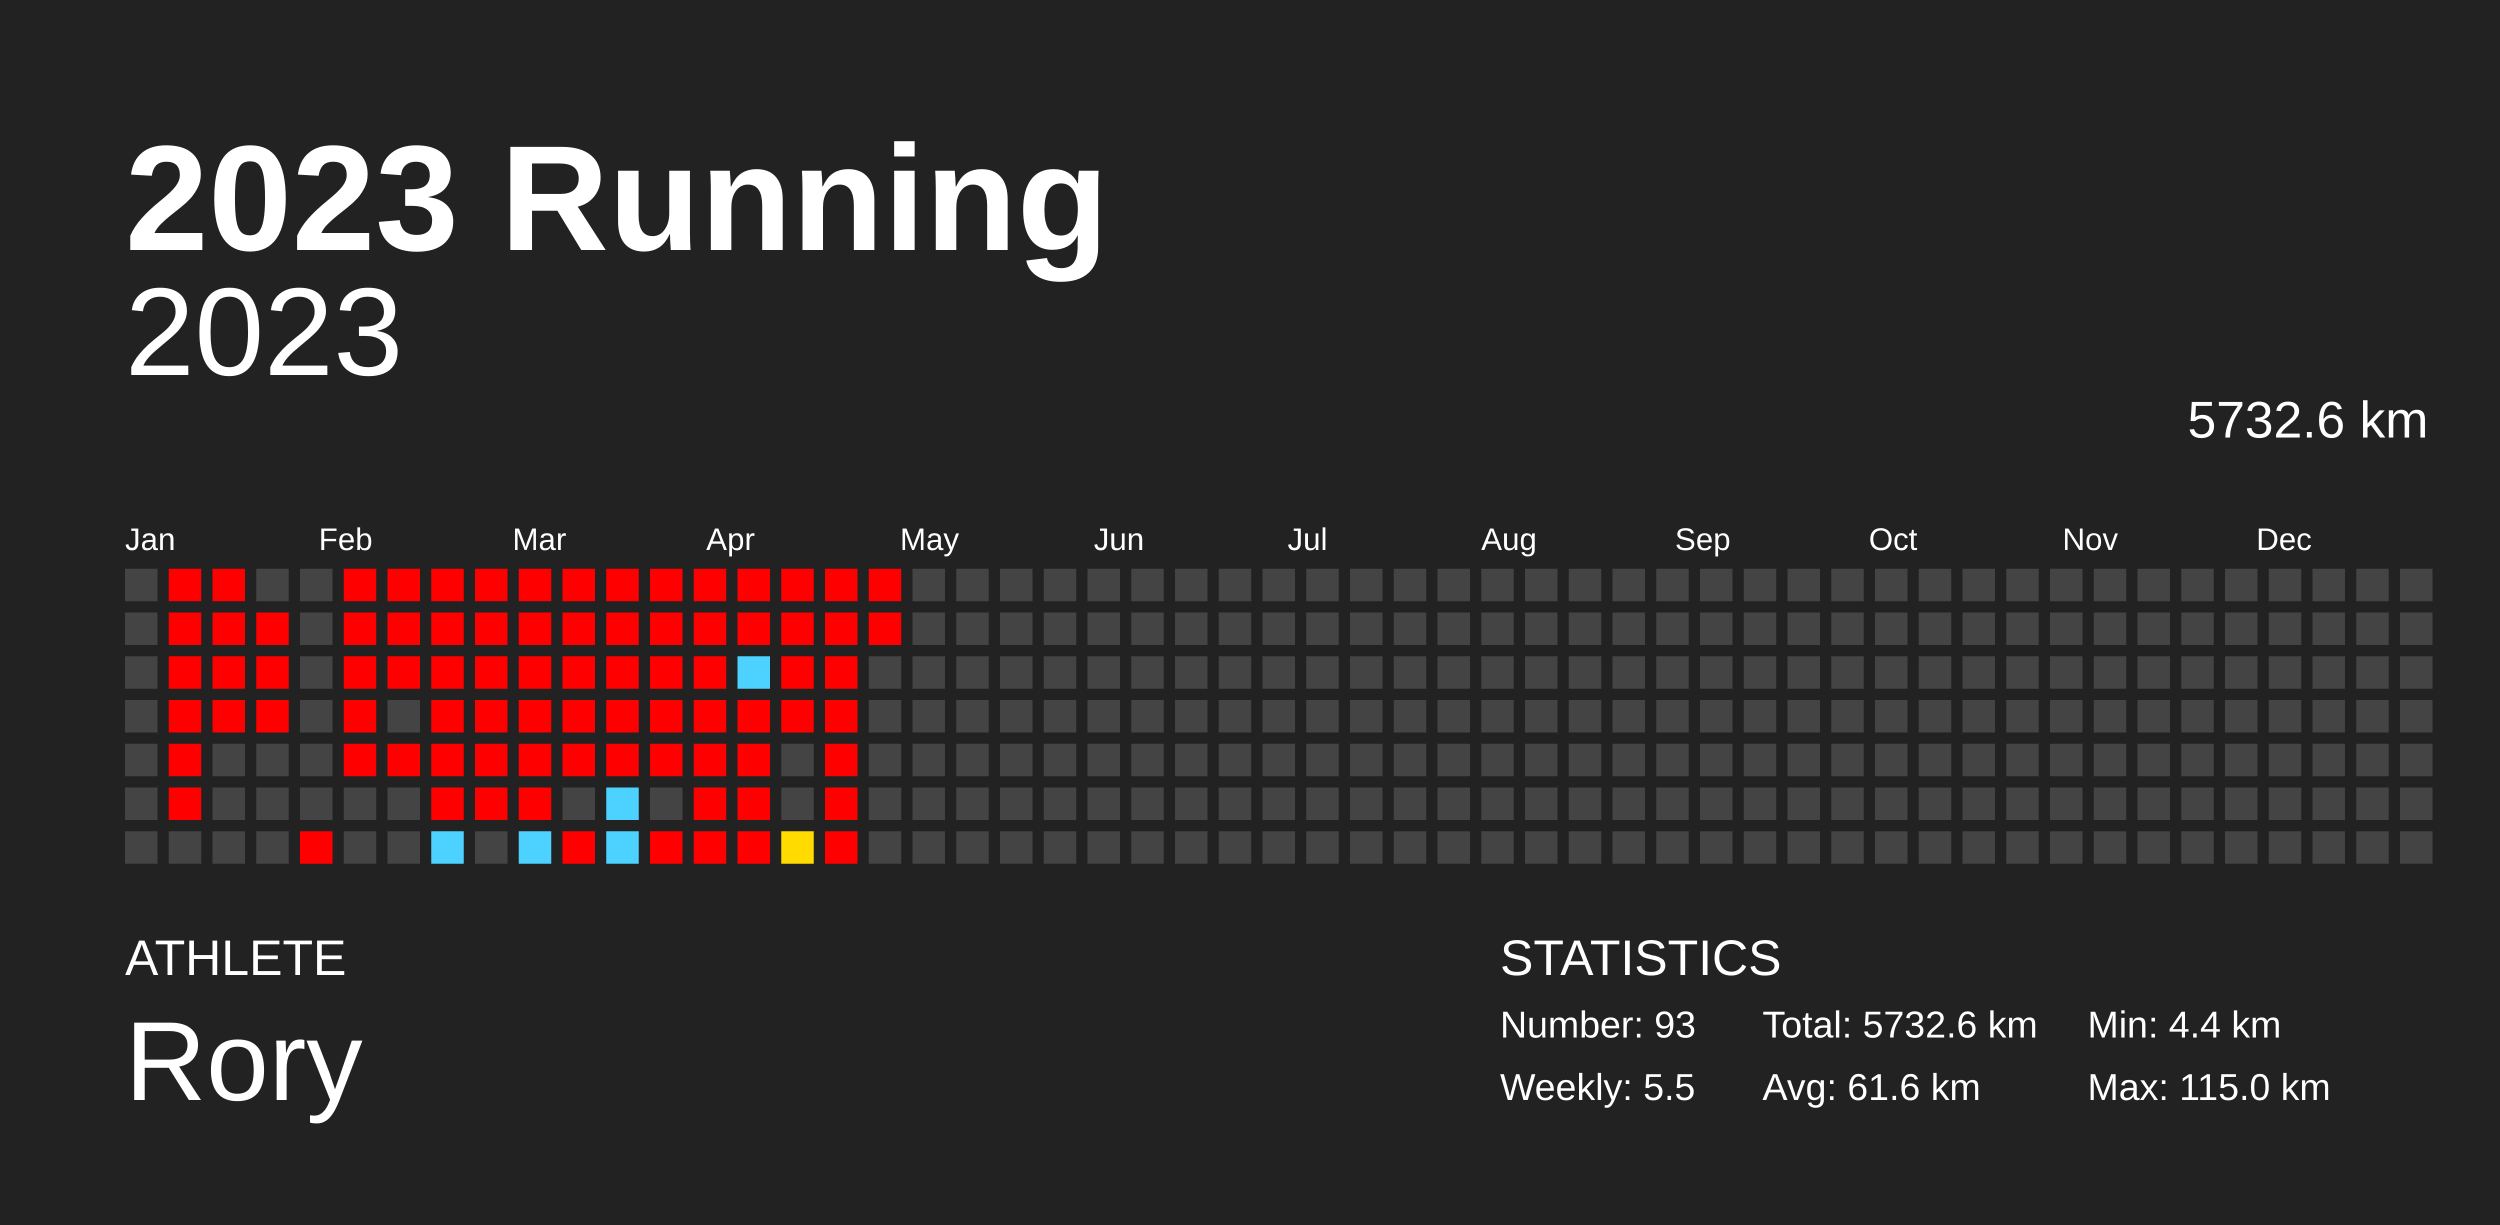
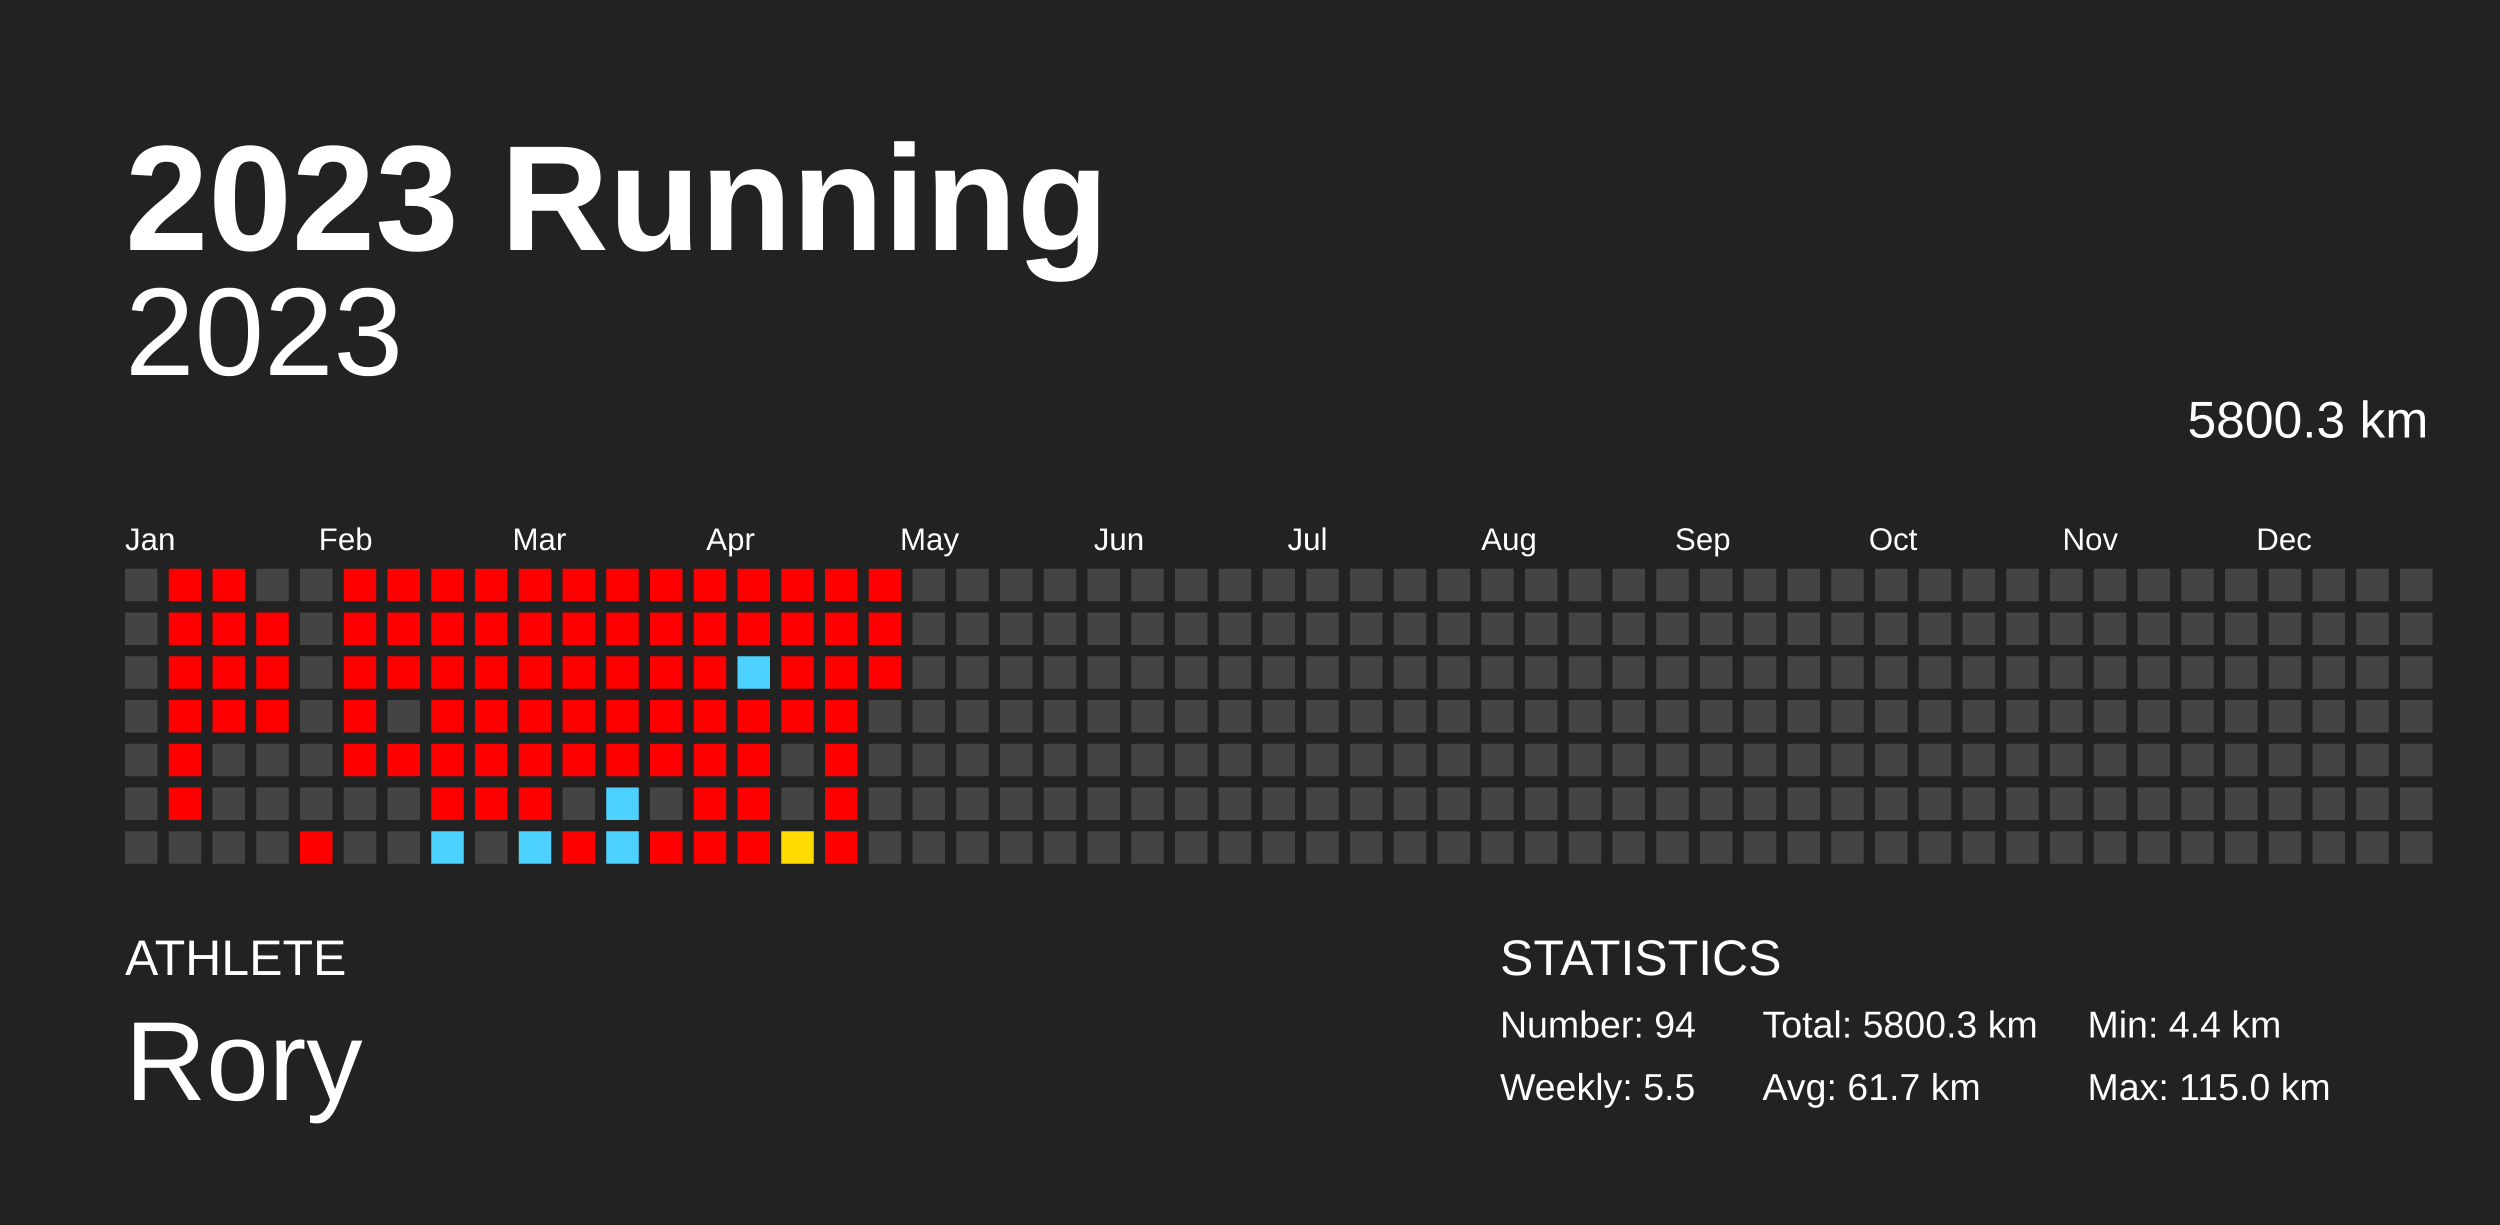
<svg xmlns="http://www.w3.org/2000/svg" baseProfile="full" height="98mm" version="1.1" viewBox="0,0,200,98" width="200mm">
  <defs />
  <rect fill="#222222" height="98" width="200" x="0" y="0" />
  <text fill="#FFFFFF" style="font-size:12px; font-family:Arial; font-weight:bold;" x="10" y="20">2023 Running</text>
  <text fill="#FFFFFF" style="font-size:4px; font-family:Arial" x="10" y="78">ATHLETE</text>
  <text fill="#FFFFFF" style="font-size:9px; font-family:Arial" x="10" y="88">Rory</text>
  <text fill="#FFFFFF" style="font-size:4px; font-family:Arial" x="120" y="78">STATISTICS</text>
-   <text fill="#FFFFFF" style="font-size:3px; font-family:Arial" x="120" y="83">Number: 93</text>
+   <text fill="#FFFFFF" style="font-size:3px; font-family:Arial" x="120" y="83">Number: 94</text>
  <text fill="#FFFFFF" style="font-size:3px; font-family:Arial" x="120" y="88">Weekly: 5.5</text>
-   <text fill="#FFFFFF" style="font-size:3px; font-family:Arial" x="141" y="83">Total: 5732.6 km</text>
-   <text fill="#FFFFFF" style="font-size:3px; font-family:Arial" x="141" y="88">Avg: 61.6 km</text>
+   <text fill="#FFFFFF" style="font-size:3px; font-family:Arial" x="141" y="83">Total: 5800.3 km</text>
+   <text fill="#FFFFFF" style="font-size:3px; font-family:Arial" x="141" y="88">Avg: 61.7 km</text>
  <text fill="#FFFFFF" style="font-size:3px; font-family:Arial" x="167" y="83">Min: 4.4 km</text>
  <text fill="#FFFFFF" style="font-size:3px; font-family:Arial" x="167" y="88">Max: 115.0 km</text>
  <text alignment-baseline="hanging" fill="#FFFFFF" style="font-size:10.0px; font-family:Arial;" x="10" y="30">2023</text>
-   <text alignment-baseline="hanging" fill="#FFFFFF" style="font-size:4.125px; font-family:Arial;" x="175" y="35">5732.6 km</text>
+   <text alignment-baseline="hanging" fill="#FFFFFF" style="font-size:4.125px; font-family:Arial;" x="175" y="35">5800.3 km</text>
  <text fill="#FFFFFF" style="font-size:2.5px; font-family:Arial" x="10.0" y="44">Jan</text>
  <text fill="#FFFFFF" style="font-size:2.5px; font-family:Arial" x="25.5" y="44">Feb</text>
  <text fill="#FFFFFF" style="font-size:2.5px; font-family:Arial" x="41.0" y="44">Mar</text>
  <text fill="#FFFFFF" style="font-size:2.5px; font-family:Arial" x="56.5" y="44">Apr</text>
  <text fill="#FFFFFF" style="font-size:2.5px; font-family:Arial" x="72.0" y="44">May</text>
  <text fill="#FFFFFF" style="font-size:2.5px; font-family:Arial" x="87.5" y="44">Jun</text>
  <text fill="#FFFFFF" style="font-size:2.5px; font-family:Arial" x="103.0" y="44">Jul</text>
  <text fill="#FFFFFF" style="font-size:2.5px; font-family:Arial" x="118.5" y="44">Aug</text>
  <text fill="#FFFFFF" style="font-size:2.5px; font-family:Arial" x="134.0" y="44">Sep</text>
  <text fill="#FFFFFF" style="font-size:2.5px; font-family:Arial" x="149.5" y="44">Oct</text>
  <text fill="#FFFFFF" style="font-size:2.5px; font-family:Arial" x="165.0" y="44">Nov</text>
  <text fill="#FFFFFF" style="font-size:2.5px; font-family:Arial" x="180.5" y="44">Dec</text>
  <rect fill="#444444" height="2.6" width="2.6" x="10.0" y="45.5" />
  <rect fill="#444444" height="2.6" width="2.6" x="10.0" y="49.0" />
  <rect fill="#444444" height="2.6" width="2.6" x="10.0" y="52.5" />
  <rect fill="#444444" height="2.6" width="2.6" x="10.0" y="56.0" />
  <rect fill="#444444" height="2.6" width="2.6" x="10.0" y="59.5" />
  <rect fill="#444444" height="2.6" width="2.6" x="10.0" y="63.0" />
  <rect fill="#444444" height="2.6" width="2.6" x="10.0" y="66.5" />
  <rect fill="red" height="2.6" width="2.6" x="13.5" y="45.5" />
  <rect fill="red" height="2.6" width="2.6" x="13.5" y="49.0" />
  <rect fill="red" height="2.6" width="2.6" x="13.5" y="52.5" />
  <rect fill="red" height="2.6" width="2.6" x="13.5" y="56.0" />
  <rect fill="red" height="2.6" width="2.6" x="13.5" y="59.5" />
  <rect fill="red" height="2.6" width="2.6" x="13.5" y="63.0" />
  <rect fill="#444444" height="2.6" width="2.6" x="13.5" y="66.5" />
  <rect fill="red" height="2.6" width="2.6" x="17.0" y="45.5" />
  <rect fill="red" height="2.6" width="2.6" x="17.0" y="49.0" />
  <rect fill="red" height="2.6" width="2.6" x="17.0" y="52.5" />
  <rect fill="red" height="2.6" width="2.6" x="17.0" y="56.0" />
  <rect fill="#444444" height="2.6" width="2.6" x="17.0" y="59.5" />
  <rect fill="#444444" height="2.6" width="2.6" x="17.0" y="63.0" />
  <rect fill="#444444" height="2.6" width="2.6" x="17.0" y="66.5" />
  <rect fill="#444444" height="2.6" width="2.6" x="20.5" y="45.5" />
  <rect fill="red" height="2.6" width="2.6" x="20.5" y="49.0" />
  <rect fill="red" height="2.6" width="2.6" x="20.5" y="52.5" />
  <rect fill="red" height="2.6" width="2.6" x="20.5" y="56.0" />
  <rect fill="#444444" height="2.6" width="2.6" x="20.5" y="59.5" />
  <rect fill="#444444" height="2.6" width="2.6" x="20.5" y="63.0" />
  <rect fill="#444444" height="2.6" width="2.6" x="20.5" y="66.5" />
  <rect fill="#444444" height="2.6" width="2.6" x="24.0" y="45.5" />
  <rect fill="#444444" height="2.6" width="2.6" x="24.0" y="49.0" />
  <rect fill="#444444" height="2.6" width="2.6" x="24.0" y="52.5" />
  <rect fill="#444444" height="2.6" width="2.6" x="24.0" y="56.0" />
  <rect fill="#444444" height="2.6" width="2.6" x="24.0" y="59.5" />
  <rect fill="#444444" height="2.6" width="2.6" x="24.0" y="63.0" />
  <rect fill="red" height="2.6" width="2.6" x="24.0" y="66.5" />
  <rect fill="red" height="2.6" width="2.6" x="27.5" y="45.5" />
  <rect fill="red" height="2.6" width="2.6" x="27.5" y="49.0" />
  <rect fill="red" height="2.6" width="2.6" x="27.5" y="52.5" />
  <rect fill="red" height="2.6" width="2.6" x="27.5" y="56.0" />
  <rect fill="red" height="2.6" width="2.6" x="27.5" y="59.5" />
  <rect fill="#444444" height="2.6" width="2.6" x="27.5" y="63.0" />
  <rect fill="#444444" height="2.6" width="2.6" x="27.5" y="66.5" />
  <rect fill="red" height="2.6" width="2.6" x="31.0" y="45.5" />
  <rect fill="red" height="2.6" width="2.6" x="31.0" y="49.0" />
  <rect fill="red" height="2.6" width="2.6" x="31.0" y="52.5" />
  <rect fill="#444444" height="2.6" width="2.6" x="31.0" y="56.0" />
  <rect fill="red" height="2.6" width="2.6" x="31.0" y="59.5" />
  <rect fill="#444444" height="2.6" width="2.6" x="31.0" y="63.0" />
  <rect fill="#444444" height="2.6" width="2.6" x="31.0" y="66.5" />
  <rect fill="red" height="2.6" width="2.6" x="34.5" y="45.5" />
  <rect fill="red" height="2.6" width="2.6" x="34.5" y="49.0" />
  <rect fill="red" height="2.6" width="2.6" x="34.5" y="52.5" />
  <rect fill="red" height="2.6" width="2.6" x="34.5" y="56.0" />
  <rect fill="red" height="2.6" width="2.6" x="34.5" y="59.5" />
  <rect fill="red" height="2.6" width="2.6" x="34.5" y="63.0" />
  <rect fill="#4dd2ff" height="2.6" width="2.6" x="34.5" y="66.5" />
  <rect fill="red" height="2.6" width="2.6" x="38.0" y="45.5" />
  <rect fill="red" height="2.6" width="2.6" x="38.0" y="49.0" />
  <rect fill="red" height="2.6" width="2.6" x="38.0" y="52.5" />
  <rect fill="red" height="2.6" width="2.6" x="38.0" y="56.0" />
  <rect fill="red" height="2.6" width="2.6" x="38.0" y="59.5" />
  <rect fill="red" height="2.6" width="2.6" x="38.0" y="63.0" />
  <rect fill="#444444" height="2.6" width="2.6" x="38.0" y="66.5" />
  <rect fill="red" height="2.6" width="2.6" x="41.5" y="45.5" />
  <rect fill="red" height="2.6" width="2.6" x="41.5" y="49.0" />
  <rect fill="red" height="2.6" width="2.6" x="41.5" y="52.5" />
  <rect fill="red" height="2.6" width="2.6" x="41.5" y="56.0" />
  <rect fill="red" height="2.6" width="2.6" x="41.5" y="59.5" />
  <rect fill="red" height="2.6" width="2.6" x="41.5" y="63.0" />
  <rect fill="#4dd2ff" height="2.6" width="2.6" x="41.5" y="66.5" />
  <rect fill="red" height="2.6" width="2.6" x="45.0" y="45.5" />
  <rect fill="red" height="2.6" width="2.6" x="45.0" y="49.0" />
  <rect fill="red" height="2.6" width="2.6" x="45.0" y="52.5" />
  <rect fill="red" height="2.6" width="2.6" x="45.0" y="56.0" />
  <rect fill="red" height="2.6" width="2.6" x="45.0" y="59.5" />
  <rect fill="#444444" height="2.6" width="2.6" x="45.0" y="63.0" />
  <rect fill="red" height="2.6" width="2.6" x="45.0" y="66.5" />
  <rect fill="red" height="2.6" width="2.6" x="48.5" y="45.5" />
  <rect fill="red" height="2.6" width="2.6" x="48.5" y="49.0" />
  <rect fill="red" height="2.6" width="2.6" x="48.5" y="52.5" />
  <rect fill="red" height="2.6" width="2.6" x="48.5" y="56.0" />
  <rect fill="red" height="2.6" width="2.6" x="48.5" y="59.5" />
  <rect fill="#4dd2ff" height="2.6" width="2.6" x="48.5" y="63.0" />
  <rect fill="#4dd2ff" height="2.6" width="2.6" x="48.5" y="66.5" />
  <rect fill="red" height="2.6" width="2.6" x="52.0" y="45.5" />
  <rect fill="red" height="2.6" width="2.6" x="52.0" y="49.0" />
  <rect fill="red" height="2.6" width="2.6" x="52.0" y="52.5" />
  <rect fill="red" height="2.6" width="2.6" x="52.0" y="56.0" />
  <rect fill="red" height="2.6" width="2.6" x="52.0" y="59.5" />
  <rect fill="#444444" height="2.6" width="2.6" x="52.0" y="63.0" />
  <rect fill="red" height="2.6" width="2.6" x="52.0" y="66.5" />
  <rect fill="red" height="2.6" width="2.6" x="55.5" y="45.5" />
  <rect fill="red" height="2.6" width="2.6" x="55.5" y="49.0" />
  <rect fill="red" height="2.6" width="2.6" x="55.5" y="52.5" />
  <rect fill="red" height="2.6" width="2.6" x="55.5" y="56.0" />
  <rect fill="red" height="2.6" width="2.6" x="55.5" y="59.5" />
  <rect fill="red" height="2.6" width="2.6" x="55.5" y="63.0" />
  <rect fill="red" height="2.6" width="2.6" x="55.5" y="66.5" />
  <rect fill="red" height="2.6" width="2.6" x="59.0" y="45.5" />
  <rect fill="red" height="2.6" width="2.6" x="59.0" y="49.0" />
  <rect fill="#4dd2ff" height="2.6" width="2.6" x="59.0" y="52.5" />
  <rect fill="red" height="2.6" width="2.6" x="59.0" y="56.0" />
  <rect fill="red" height="2.6" width="2.6" x="59.0" y="59.5" />
  <rect fill="red" height="2.6" width="2.6" x="59.0" y="63.0" />
  <rect fill="red" height="2.6" width="2.6" x="59.0" y="66.5" />
  <rect fill="red" height="2.6" width="2.6" x="62.5" y="45.5" />
  <rect fill="red" height="2.6" width="2.6" x="62.5" y="49.0" />
  <rect fill="red" height="2.6" width="2.6" x="62.5" y="52.5" />
  <rect fill="red" height="2.6" width="2.6" x="62.5" y="56.0" />
  <rect fill="#444444" height="2.6" width="2.6" x="62.5" y="59.5" />
  <rect fill="#444444" height="2.6" width="2.6" x="62.5" y="63.0" />
  <rect fill="#ffdb00" height="2.6" width="2.6" x="62.5" y="66.5" />
  <rect fill="red" height="2.6" width="2.6" x="66.0" y="45.5" />
  <rect fill="red" height="2.6" width="2.6" x="66.0" y="49.0" />
  <rect fill="red" height="2.6" width="2.6" x="66.0" y="52.5" />
  <rect fill="red" height="2.6" width="2.6" x="66.0" y="56.0" />
  <rect fill="red" height="2.6" width="2.6" x="66.0" y="59.5" />
  <rect fill="red" height="2.6" width="2.6" x="66.0" y="63.0" />
  <rect fill="red" height="2.6" width="2.6" x="66.0" y="66.5" />
  <rect fill="red" height="2.6" width="2.6" x="69.5" y="45.5" />
  <rect fill="red" height="2.6" width="2.6" x="69.5" y="49.0" />
-   <rect fill="#444444" height="2.6" width="2.6" x="69.5" y="52.5" />
+   <rect fill="red" height="2.6" width="2.6" x="69.5" y="52.5" />
  <rect fill="#444444" height="2.6" width="2.6" x="69.5" y="56.0" />
  <rect fill="#444444" height="2.6" width="2.6" x="69.5" y="59.5" />
  <rect fill="#444444" height="2.6" width="2.6" x="69.5" y="63.0" />
  <rect fill="#444444" height="2.6" width="2.6" x="69.5" y="66.5" />
  <rect fill="#444444" height="2.6" width="2.6" x="73.0" y="45.5" />
  <rect fill="#444444" height="2.6" width="2.6" x="73.0" y="49.0" />
  <rect fill="#444444" height="2.6" width="2.6" x="73.0" y="52.5" />
  <rect fill="#444444" height="2.6" width="2.6" x="73.0" y="56.0" />
  <rect fill="#444444" height="2.6" width="2.6" x="73.0" y="59.5" />
  <rect fill="#444444" height="2.6" width="2.6" x="73.0" y="63.0" />
  <rect fill="#444444" height="2.6" width="2.6" x="73.0" y="66.5" />
  <rect fill="#444444" height="2.6" width="2.6" x="76.5" y="45.5" />
  <rect fill="#444444" height="2.6" width="2.6" x="76.5" y="49.0" />
  <rect fill="#444444" height="2.6" width="2.6" x="76.5" y="52.5" />
  <rect fill="#444444" height="2.6" width="2.6" x="76.5" y="56.0" />
  <rect fill="#444444" height="2.6" width="2.6" x="76.5" y="59.5" />
  <rect fill="#444444" height="2.6" width="2.6" x="76.5" y="63.0" />
  <rect fill="#444444" height="2.6" width="2.6" x="76.5" y="66.5" />
  <rect fill="#444444" height="2.6" width="2.6" x="80.0" y="45.5" />
  <rect fill="#444444" height="2.6" width="2.6" x="80.0" y="49.0" />
  <rect fill="#444444" height="2.6" width="2.6" x="80.0" y="52.5" />
  <rect fill="#444444" height="2.6" width="2.6" x="80.0" y="56.0" />
  <rect fill="#444444" height="2.6" width="2.6" x="80.0" y="59.5" />
  <rect fill="#444444" height="2.6" width="2.6" x="80.0" y="63.0" />
  <rect fill="#444444" height="2.6" width="2.6" x="80.0" y="66.5" />
  <rect fill="#444444" height="2.6" width="2.6" x="83.5" y="45.5" />
  <rect fill="#444444" height="2.6" width="2.6" x="83.5" y="49.0" />
  <rect fill="#444444" height="2.6" width="2.6" x="83.5" y="52.5" />
  <rect fill="#444444" height="2.6" width="2.6" x="83.5" y="56.0" />
  <rect fill="#444444" height="2.6" width="2.6" x="83.5" y="59.5" />
  <rect fill="#444444" height="2.6" width="2.6" x="83.5" y="63.0" />
  <rect fill="#444444" height="2.6" width="2.6" x="83.5" y="66.5" />
  <rect fill="#444444" height="2.6" width="2.6" x="87.0" y="45.5" />
  <rect fill="#444444" height="2.6" width="2.6" x="87.0" y="49.0" />
  <rect fill="#444444" height="2.6" width="2.6" x="87.0" y="52.5" />
  <rect fill="#444444" height="2.6" width="2.6" x="87.0" y="56.0" />
  <rect fill="#444444" height="2.6" width="2.6" x="87.0" y="59.5" />
  <rect fill="#444444" height="2.6" width="2.6" x="87.0" y="63.0" />
  <rect fill="#444444" height="2.6" width="2.6" x="87.0" y="66.5" />
  <rect fill="#444444" height="2.6" width="2.6" x="90.5" y="45.5" />
  <rect fill="#444444" height="2.6" width="2.6" x="90.5" y="49.0" />
  <rect fill="#444444" height="2.6" width="2.6" x="90.5" y="52.5" />
  <rect fill="#444444" height="2.6" width="2.6" x="90.5" y="56.0" />
  <rect fill="#444444" height="2.6" width="2.6" x="90.5" y="59.5" />
  <rect fill="#444444" height="2.6" width="2.6" x="90.5" y="63.0" />
  <rect fill="#444444" height="2.6" width="2.6" x="90.5" y="66.5" />
  <rect fill="#444444" height="2.6" width="2.6" x="94.0" y="45.5" />
  <rect fill="#444444" height="2.6" width="2.6" x="94.0" y="49.0" />
  <rect fill="#444444" height="2.6" width="2.6" x="94.0" y="52.5" />
  <rect fill="#444444" height="2.6" width="2.6" x="94.0" y="56.0" />
  <rect fill="#444444" height="2.6" width="2.6" x="94.0" y="59.5" />
  <rect fill="#444444" height="2.6" width="2.6" x="94.0" y="63.0" />
  <rect fill="#444444" height="2.6" width="2.6" x="94.0" y="66.5" />
  <rect fill="#444444" height="2.6" width="2.6" x="97.5" y="45.5" />
  <rect fill="#444444" height="2.6" width="2.6" x="97.5" y="49.0" />
  <rect fill="#444444" height="2.6" width="2.6" x="97.5" y="52.5" />
  <rect fill="#444444" height="2.6" width="2.6" x="97.5" y="56.0" />
  <rect fill="#444444" height="2.6" width="2.6" x="97.5" y="59.5" />
  <rect fill="#444444" height="2.6" width="2.6" x="97.5" y="63.0" />
  <rect fill="#444444" height="2.6" width="2.6" x="97.5" y="66.5" />
  <rect fill="#444444" height="2.6" width="2.6" x="101.0" y="45.5" />
  <rect fill="#444444" height="2.6" width="2.6" x="101.0" y="49.0" />
  <rect fill="#444444" height="2.6" width="2.6" x="101.0" y="52.5" />
  <rect fill="#444444" height="2.6" width="2.6" x="101.0" y="56.0" />
  <rect fill="#444444" height="2.6" width="2.6" x="101.0" y="59.5" />
  <rect fill="#444444" height="2.6" width="2.6" x="101.0" y="63.0" />
  <rect fill="#444444" height="2.6" width="2.6" x="101.0" y="66.5" />
  <rect fill="#444444" height="2.6" width="2.6" x="104.5" y="45.5" />
  <rect fill="#444444" height="2.6" width="2.6" x="104.5" y="49.0" />
  <rect fill="#444444" height="2.6" width="2.6" x="104.5" y="52.5" />
  <rect fill="#444444" height="2.6" width="2.6" x="104.5" y="56.0" />
  <rect fill="#444444" height="2.6" width="2.6" x="104.5" y="59.5" />
  <rect fill="#444444" height="2.6" width="2.6" x="104.5" y="63.0" />
  <rect fill="#444444" height="2.6" width="2.6" x="104.5" y="66.5" />
  <rect fill="#444444" height="2.6" width="2.6" x="108.0" y="45.5" />
  <rect fill="#444444" height="2.6" width="2.6" x="108.0" y="49.0" />
  <rect fill="#444444" height="2.6" width="2.6" x="108.0" y="52.5" />
  <rect fill="#444444" height="2.6" width="2.6" x="108.0" y="56.0" />
  <rect fill="#444444" height="2.6" width="2.6" x="108.0" y="59.5" />
  <rect fill="#444444" height="2.6" width="2.6" x="108.0" y="63.0" />
  <rect fill="#444444" height="2.6" width="2.6" x="108.0" y="66.5" />
  <rect fill="#444444" height="2.6" width="2.6" x="111.5" y="45.5" />
  <rect fill="#444444" height="2.6" width="2.6" x="111.5" y="49.0" />
  <rect fill="#444444" height="2.6" width="2.6" x="111.5" y="52.5" />
  <rect fill="#444444" height="2.6" width="2.6" x="111.5" y="56.0" />
  <rect fill="#444444" height="2.6" width="2.6" x="111.5" y="59.5" />
  <rect fill="#444444" height="2.6" width="2.6" x="111.5" y="63.0" />
  <rect fill="#444444" height="2.6" width="2.6" x="111.5" y="66.5" />
  <rect fill="#444444" height="2.6" width="2.6" x="115.0" y="45.5" />
  <rect fill="#444444" height="2.6" width="2.6" x="115.0" y="49.0" />
  <rect fill="#444444" height="2.6" width="2.6" x="115.0" y="52.5" />
  <rect fill="#444444" height="2.6" width="2.6" x="115.0" y="56.0" />
  <rect fill="#444444" height="2.6" width="2.6" x="115.0" y="59.5" />
  <rect fill="#444444" height="2.6" width="2.6" x="115.0" y="63.0" />
  <rect fill="#444444" height="2.6" width="2.6" x="115.0" y="66.5" />
  <rect fill="#444444" height="2.6" width="2.6" x="118.5" y="45.5" />
  <rect fill="#444444" height="2.6" width="2.6" x="118.5" y="49.0" />
  <rect fill="#444444" height="2.6" width="2.6" x="118.5" y="52.5" />
  <rect fill="#444444" height="2.6" width="2.6" x="118.5" y="56.0" />
  <rect fill="#444444" height="2.6" width="2.6" x="118.5" y="59.5" />
  <rect fill="#444444" height="2.6" width="2.6" x="118.5" y="63.0" />
  <rect fill="#444444" height="2.6" width="2.6" x="118.5" y="66.5" />
  <rect fill="#444444" height="2.6" width="2.6" x="122.0" y="45.5" />
  <rect fill="#444444" height="2.6" width="2.6" x="122.0" y="49.0" />
  <rect fill="#444444" height="2.6" width="2.6" x="122.0" y="52.5" />
  <rect fill="#444444" height="2.6" width="2.6" x="122.0" y="56.0" />
  <rect fill="#444444" height="2.6" width="2.6" x="122.0" y="59.5" />
  <rect fill="#444444" height="2.6" width="2.6" x="122.0" y="63.0" />
  <rect fill="#444444" height="2.6" width="2.6" x="122.0" y="66.5" />
  <rect fill="#444444" height="2.6" width="2.6" x="125.5" y="45.5" />
  <rect fill="#444444" height="2.6" width="2.6" x="125.5" y="49.0" />
  <rect fill="#444444" height="2.6" width="2.6" x="125.5" y="52.5" />
  <rect fill="#444444" height="2.6" width="2.6" x="125.5" y="56.0" />
  <rect fill="#444444" height="2.6" width="2.6" x="125.5" y="59.5" />
  <rect fill="#444444" height="2.6" width="2.6" x="125.5" y="63.0" />
  <rect fill="#444444" height="2.6" width="2.6" x="125.5" y="66.5" />
  <rect fill="#444444" height="2.6" width="2.6" x="129.0" y="45.5" />
  <rect fill="#444444" height="2.6" width="2.6" x="129.0" y="49.0" />
  <rect fill="#444444" height="2.6" width="2.6" x="129.0" y="52.5" />
  <rect fill="#444444" height="2.6" width="2.6" x="129.0" y="56.0" />
  <rect fill="#444444" height="2.6" width="2.6" x="129.0" y="59.5" />
  <rect fill="#444444" height="2.6" width="2.6" x="129.0" y="63.0" />
  <rect fill="#444444" height="2.6" width="2.6" x="129.0" y="66.5" />
  <rect fill="#444444" height="2.6" width="2.6" x="132.5" y="45.5" />
  <rect fill="#444444" height="2.6" width="2.6" x="132.5" y="49.0" />
  <rect fill="#444444" height="2.6" width="2.6" x="132.5" y="52.5" />
  <rect fill="#444444" height="2.6" width="2.6" x="132.5" y="56.0" />
  <rect fill="#444444" height="2.6" width="2.6" x="132.5" y="59.5" />
  <rect fill="#444444" height="2.6" width="2.6" x="132.5" y="63.0" />
  <rect fill="#444444" height="2.6" width="2.6" x="132.5" y="66.5" />
  <rect fill="#444444" height="2.6" width="2.6" x="136.0" y="45.5" />
  <rect fill="#444444" height="2.6" width="2.6" x="136.0" y="49.0" />
  <rect fill="#444444" height="2.6" width="2.6" x="136.0" y="52.5" />
  <rect fill="#444444" height="2.6" width="2.6" x="136.0" y="56.0" />
  <rect fill="#444444" height="2.6" width="2.6" x="136.0" y="59.5" />
  <rect fill="#444444" height="2.6" width="2.6" x="136.0" y="63.0" />
  <rect fill="#444444" height="2.6" width="2.6" x="136.0" y="66.5" />
  <rect fill="#444444" height="2.6" width="2.6" x="139.5" y="45.5" />
  <rect fill="#444444" height="2.6" width="2.6" x="139.5" y="49.0" />
  <rect fill="#444444" height="2.6" width="2.6" x="139.5" y="52.5" />
  <rect fill="#444444" height="2.6" width="2.6" x="139.5" y="56.0" />
  <rect fill="#444444" height="2.6" width="2.6" x="139.5" y="59.5" />
  <rect fill="#444444" height="2.6" width="2.6" x="139.5" y="63.0" />
  <rect fill="#444444" height="2.6" width="2.6" x="139.5" y="66.5" />
  <rect fill="#444444" height="2.6" width="2.6" x="143.0" y="45.5" />
  <rect fill="#444444" height="2.6" width="2.6" x="143.0" y="49.0" />
  <rect fill="#444444" height="2.6" width="2.6" x="143.0" y="52.5" />
  <rect fill="#444444" height="2.6" width="2.6" x="143.0" y="56.0" />
  <rect fill="#444444" height="2.6" width="2.6" x="143.0" y="59.5" />
  <rect fill="#444444" height="2.6" width="2.6" x="143.0" y="63.0" />
  <rect fill="#444444" height="2.6" width="2.6" x="143.0" y="66.5" />
  <rect fill="#444444" height="2.6" width="2.6" x="146.5" y="45.5" />
  <rect fill="#444444" height="2.6" width="2.6" x="146.5" y="49.0" />
  <rect fill="#444444" height="2.6" width="2.6" x="146.5" y="52.5" />
  <rect fill="#444444" height="2.6" width="2.6" x="146.5" y="56.0" />
  <rect fill="#444444" height="2.6" width="2.6" x="146.5" y="59.5" />
  <rect fill="#444444" height="2.6" width="2.6" x="146.5" y="63.0" />
  <rect fill="#444444" height="2.6" width="2.6" x="146.5" y="66.5" />
  <rect fill="#444444" height="2.6" width="2.6" x="150.0" y="45.5" />
  <rect fill="#444444" height="2.6" width="2.6" x="150.0" y="49.0" />
  <rect fill="#444444" height="2.6" width="2.6" x="150.0" y="52.5" />
  <rect fill="#444444" height="2.6" width="2.6" x="150.0" y="56.0" />
  <rect fill="#444444" height="2.6" width="2.6" x="150.0" y="59.5" />
  <rect fill="#444444" height="2.6" width="2.6" x="150.0" y="63.0" />
  <rect fill="#444444" height="2.6" width="2.6" x="150.0" y="66.5" />
  <rect fill="#444444" height="2.6" width="2.6" x="153.5" y="45.5" />
  <rect fill="#444444" height="2.6" width="2.6" x="153.5" y="49.0" />
  <rect fill="#444444" height="2.6" width="2.6" x="153.5" y="52.5" />
  <rect fill="#444444" height="2.6" width="2.6" x="153.5" y="56.0" />
  <rect fill="#444444" height="2.6" width="2.6" x="153.5" y="59.5" />
  <rect fill="#444444" height="2.6" width="2.6" x="153.5" y="63.0" />
  <rect fill="#444444" height="2.6" width="2.6" x="153.5" y="66.5" />
  <rect fill="#444444" height="2.6" width="2.6" x="157.0" y="45.5" />
  <rect fill="#444444" height="2.6" width="2.6" x="157.0" y="49.0" />
  <rect fill="#444444" height="2.6" width="2.6" x="157.0" y="52.5" />
  <rect fill="#444444" height="2.6" width="2.6" x="157.0" y="56.0" />
  <rect fill="#444444" height="2.6" width="2.6" x="157.0" y="59.5" />
  <rect fill="#444444" height="2.6" width="2.6" x="157.0" y="63.0" />
  <rect fill="#444444" height="2.6" width="2.6" x="157.0" y="66.5" />
  <rect fill="#444444" height="2.6" width="2.6" x="160.5" y="45.5" />
  <rect fill="#444444" height="2.6" width="2.6" x="160.5" y="49.0" />
  <rect fill="#444444" height="2.6" width="2.6" x="160.5" y="52.5" />
  <rect fill="#444444" height="2.6" width="2.6" x="160.5" y="56.0" />
  <rect fill="#444444" height="2.6" width="2.6" x="160.5" y="59.5" />
  <rect fill="#444444" height="2.6" width="2.6" x="160.5" y="63.0" />
  <rect fill="#444444" height="2.6" width="2.6" x="160.5" y="66.5" />
  <rect fill="#444444" height="2.6" width="2.6" x="164.0" y="45.5" />
  <rect fill="#444444" height="2.6" width="2.6" x="164.0" y="49.0" />
  <rect fill="#444444" height="2.6" width="2.6" x="164.0" y="52.5" />
  <rect fill="#444444" height="2.6" width="2.6" x="164.0" y="56.0" />
  <rect fill="#444444" height="2.6" width="2.6" x="164.0" y="59.5" />
  <rect fill="#444444" height="2.6" width="2.6" x="164.0" y="63.0" />
  <rect fill="#444444" height="2.6" width="2.6" x="164.0" y="66.5" />
  <rect fill="#444444" height="2.6" width="2.6" x="167.5" y="45.5" />
  <rect fill="#444444" height="2.6" width="2.6" x="167.5" y="49.0" />
  <rect fill="#444444" height="2.6" width="2.6" x="167.5" y="52.5" />
  <rect fill="#444444" height="2.6" width="2.6" x="167.5" y="56.0" />
  <rect fill="#444444" height="2.6" width="2.6" x="167.5" y="59.5" />
  <rect fill="#444444" height="2.6" width="2.6" x="167.5" y="63.0" />
  <rect fill="#444444" height="2.6" width="2.6" x="167.5" y="66.5" />
  <rect fill="#444444" height="2.6" width="2.6" x="171.0" y="45.5" />
  <rect fill="#444444" height="2.6" width="2.6" x="171.0" y="49.0" />
  <rect fill="#444444" height="2.6" width="2.6" x="171.0" y="52.5" />
  <rect fill="#444444" height="2.6" width="2.6" x="171.0" y="56.0" />
  <rect fill="#444444" height="2.6" width="2.6" x="171.0" y="59.5" />
  <rect fill="#444444" height="2.6" width="2.6" x="171.0" y="63.0" />
  <rect fill="#444444" height="2.6" width="2.6" x="171.0" y="66.5" />
  <rect fill="#444444" height="2.6" width="2.6" x="174.5" y="45.5" />
  <rect fill="#444444" height="2.6" width="2.6" x="174.5" y="49.0" />
  <rect fill="#444444" height="2.6" width="2.6" x="174.5" y="52.5" />
  <rect fill="#444444" height="2.6" width="2.6" x="174.5" y="56.0" />
  <rect fill="#444444" height="2.6" width="2.6" x="174.5" y="59.5" />
  <rect fill="#444444" height="2.6" width="2.6" x="174.5" y="63.0" />
  <rect fill="#444444" height="2.6" width="2.6" x="174.5" y="66.5" />
  <rect fill="#444444" height="2.6" width="2.6" x="178.0" y="45.5" />
  <rect fill="#444444" height="2.6" width="2.6" x="178.0" y="49.0" />
  <rect fill="#444444" height="2.6" width="2.6" x="178.0" y="52.5" />
  <rect fill="#444444" height="2.6" width="2.6" x="178.0" y="56.0" />
  <rect fill="#444444" height="2.6" width="2.6" x="178.0" y="59.5" />
  <rect fill="#444444" height="2.6" width="2.6" x="178.0" y="63.0" />
  <rect fill="#444444" height="2.6" width="2.6" x="178.0" y="66.5" />
  <rect fill="#444444" height="2.6" width="2.6" x="181.5" y="45.5" />
  <rect fill="#444444" height="2.6" width="2.6" x="181.5" y="49.0" />
  <rect fill="#444444" height="2.6" width="2.6" x="181.5" y="52.5" />
  <rect fill="#444444" height="2.6" width="2.6" x="181.5" y="56.0" />
  <rect fill="#444444" height="2.6" width="2.6" x="181.5" y="59.5" />
  <rect fill="#444444" height="2.6" width="2.6" x="181.5" y="63.0" />
  <rect fill="#444444" height="2.6" width="2.6" x="181.5" y="66.5" />
  <rect fill="#444444" height="2.6" width="2.6" x="185.0" y="45.5" />
  <rect fill="#444444" height="2.6" width="2.6" x="185.0" y="49.0" />
  <rect fill="#444444" height="2.6" width="2.6" x="185.0" y="52.5" />
  <rect fill="#444444" height="2.6" width="2.6" x="185.0" y="56.0" />
  <rect fill="#444444" height="2.6" width="2.6" x="185.0" y="59.5" />
  <rect fill="#444444" height="2.6" width="2.6" x="185.0" y="63.0" />
  <rect fill="#444444" height="2.6" width="2.6" x="185.0" y="66.5" />
  <rect fill="#444444" height="2.6" width="2.6" x="188.5" y="45.5" />
  <rect fill="#444444" height="2.6" width="2.6" x="188.5" y="49.0" />
  <rect fill="#444444" height="2.6" width="2.6" x="188.5" y="52.5" />
  <rect fill="#444444" height="2.6" width="2.6" x="188.5" y="56.0" />
  <rect fill="#444444" height="2.6" width="2.6" x="188.5" y="59.5" />
  <rect fill="#444444" height="2.6" width="2.6" x="188.5" y="63.0" />
  <rect fill="#444444" height="2.6" width="2.6" x="188.5" y="66.5" />
  <rect fill="#444444" height="2.6" width="2.6" x="192.0" y="45.5" />
  <rect fill="#444444" height="2.6" width="2.6" x="192.0" y="49.0" />
  <rect fill="#444444" height="2.6" width="2.6" x="192.0" y="52.5" />
  <rect fill="#444444" height="2.6" width="2.6" x="192.0" y="56.0" />
  <rect fill="#444444" height="2.6" width="2.6" x="192.0" y="59.5" />
  <rect fill="#444444" height="2.6" width="2.6" x="192.0" y="63.0" />
  <rect fill="#444444" height="2.6" width="2.6" x="192.0" y="66.5" />
</svg>
